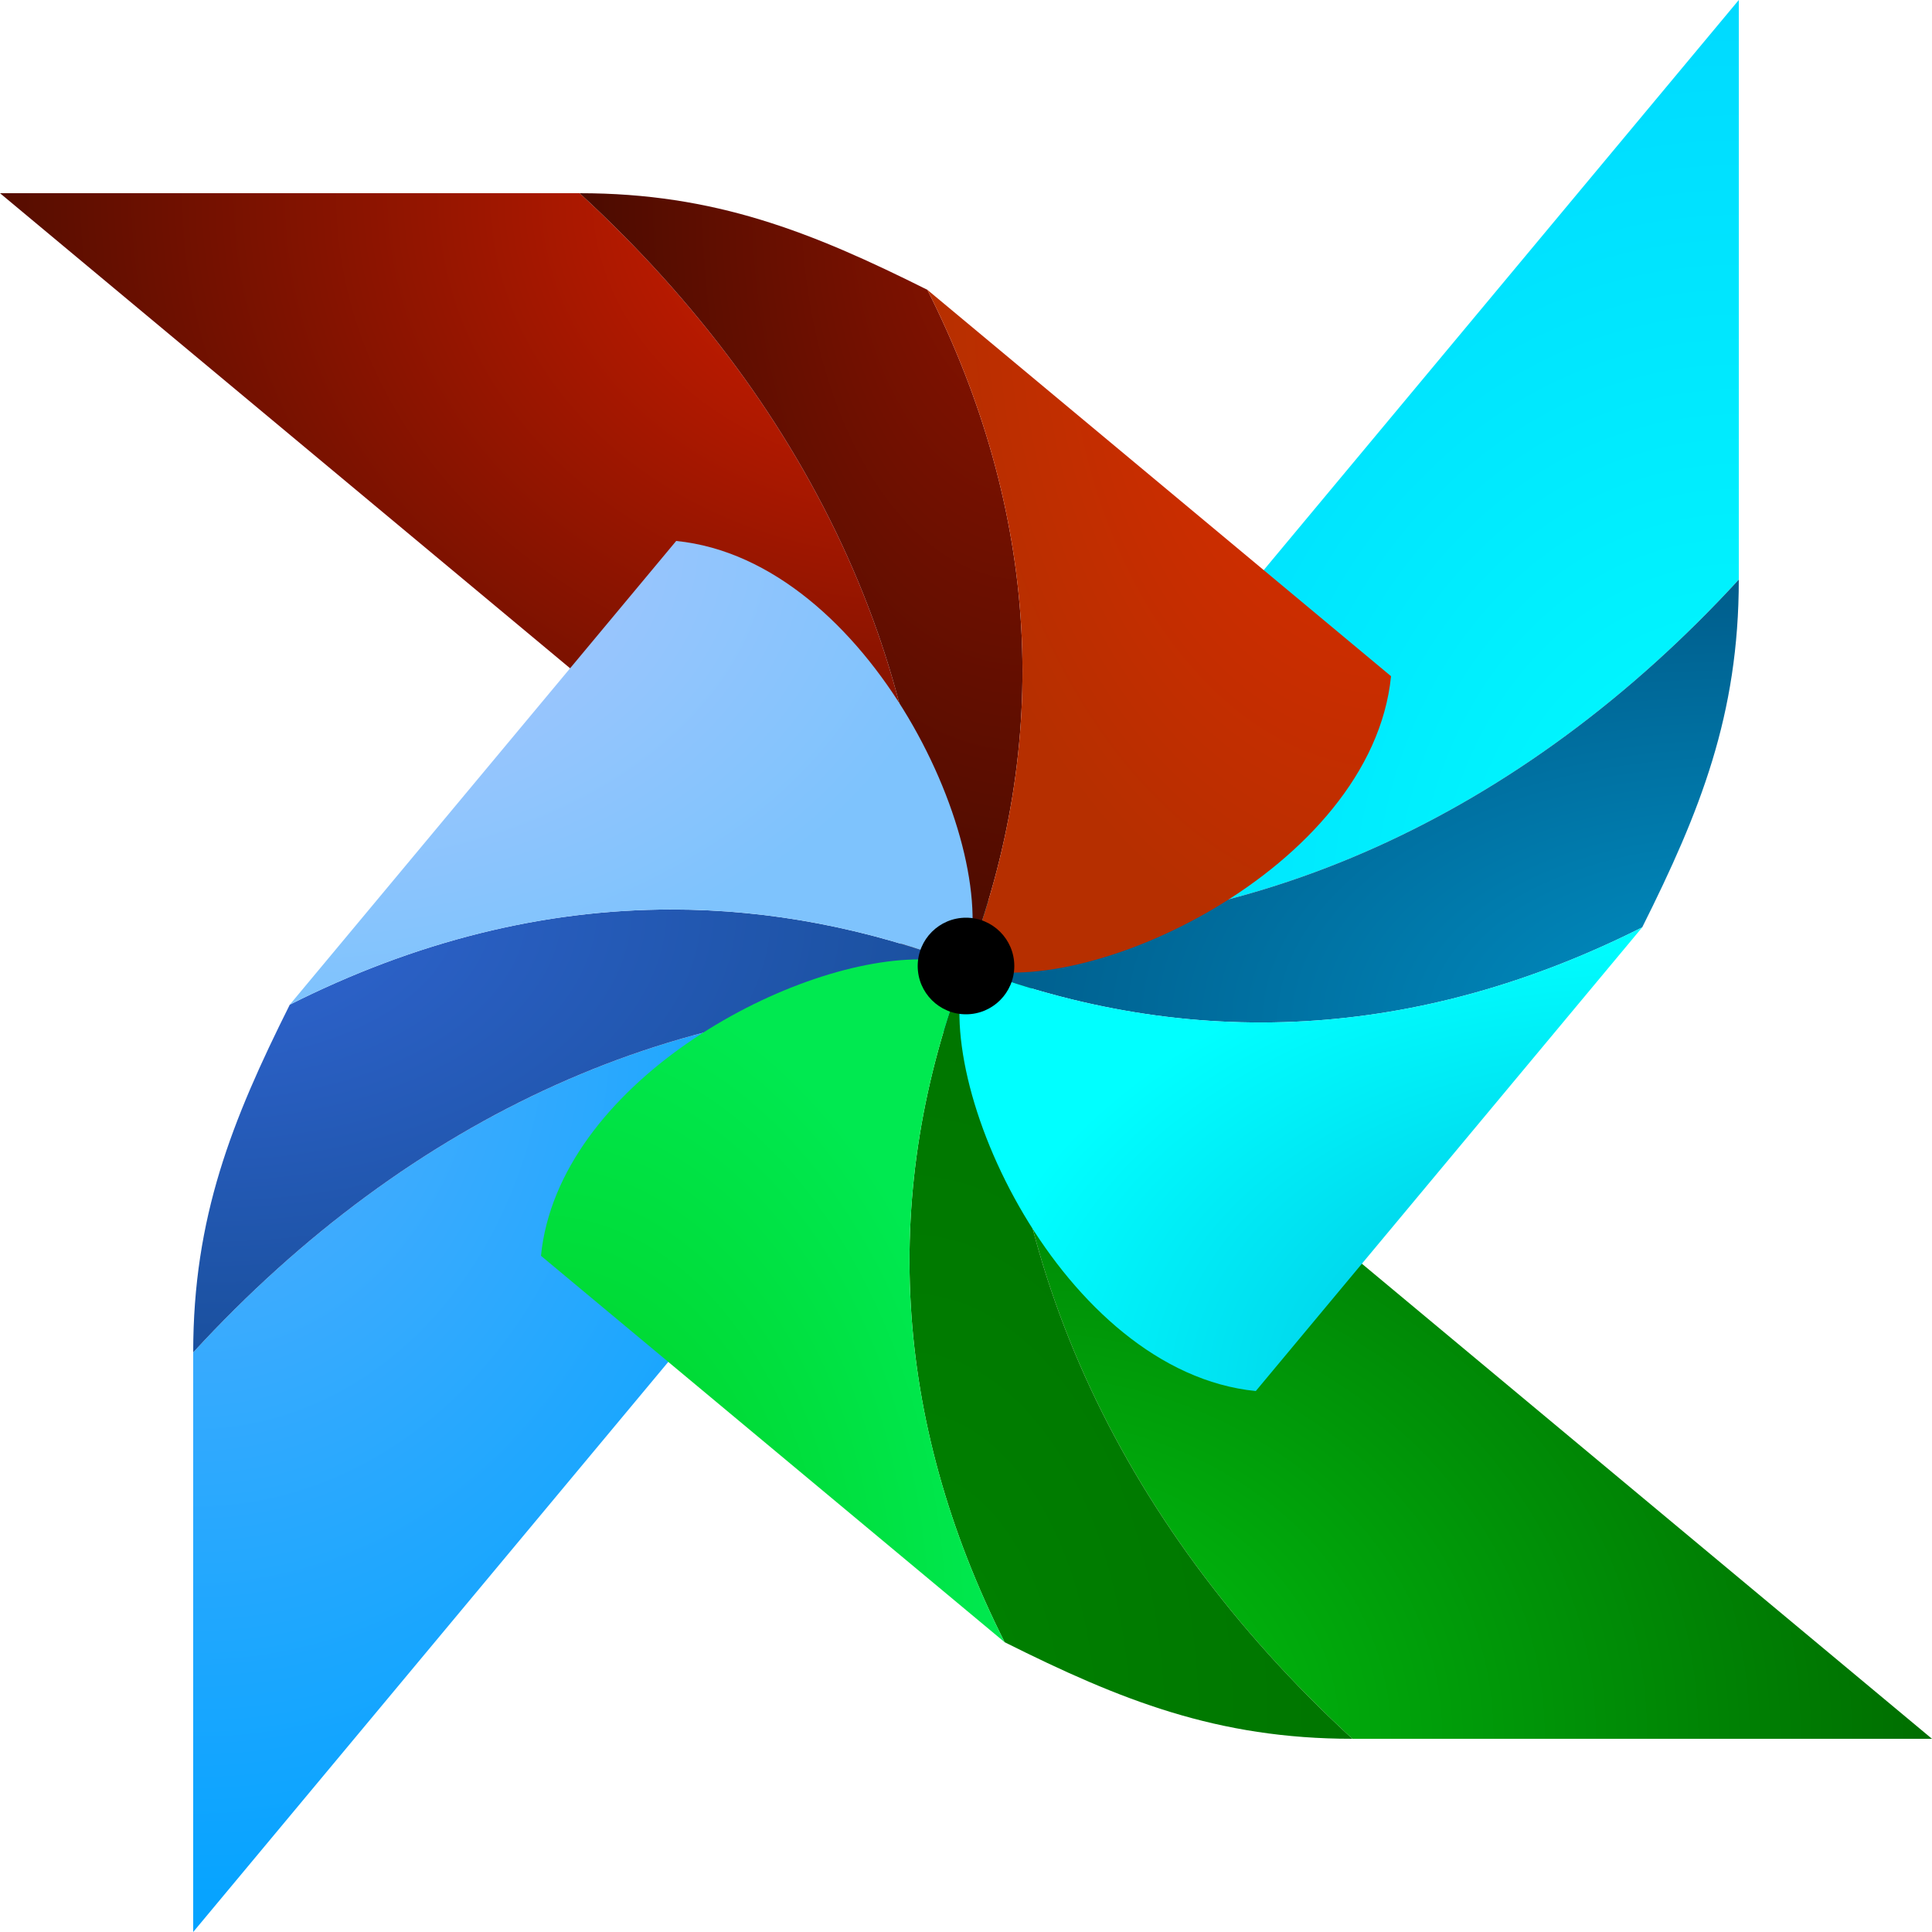
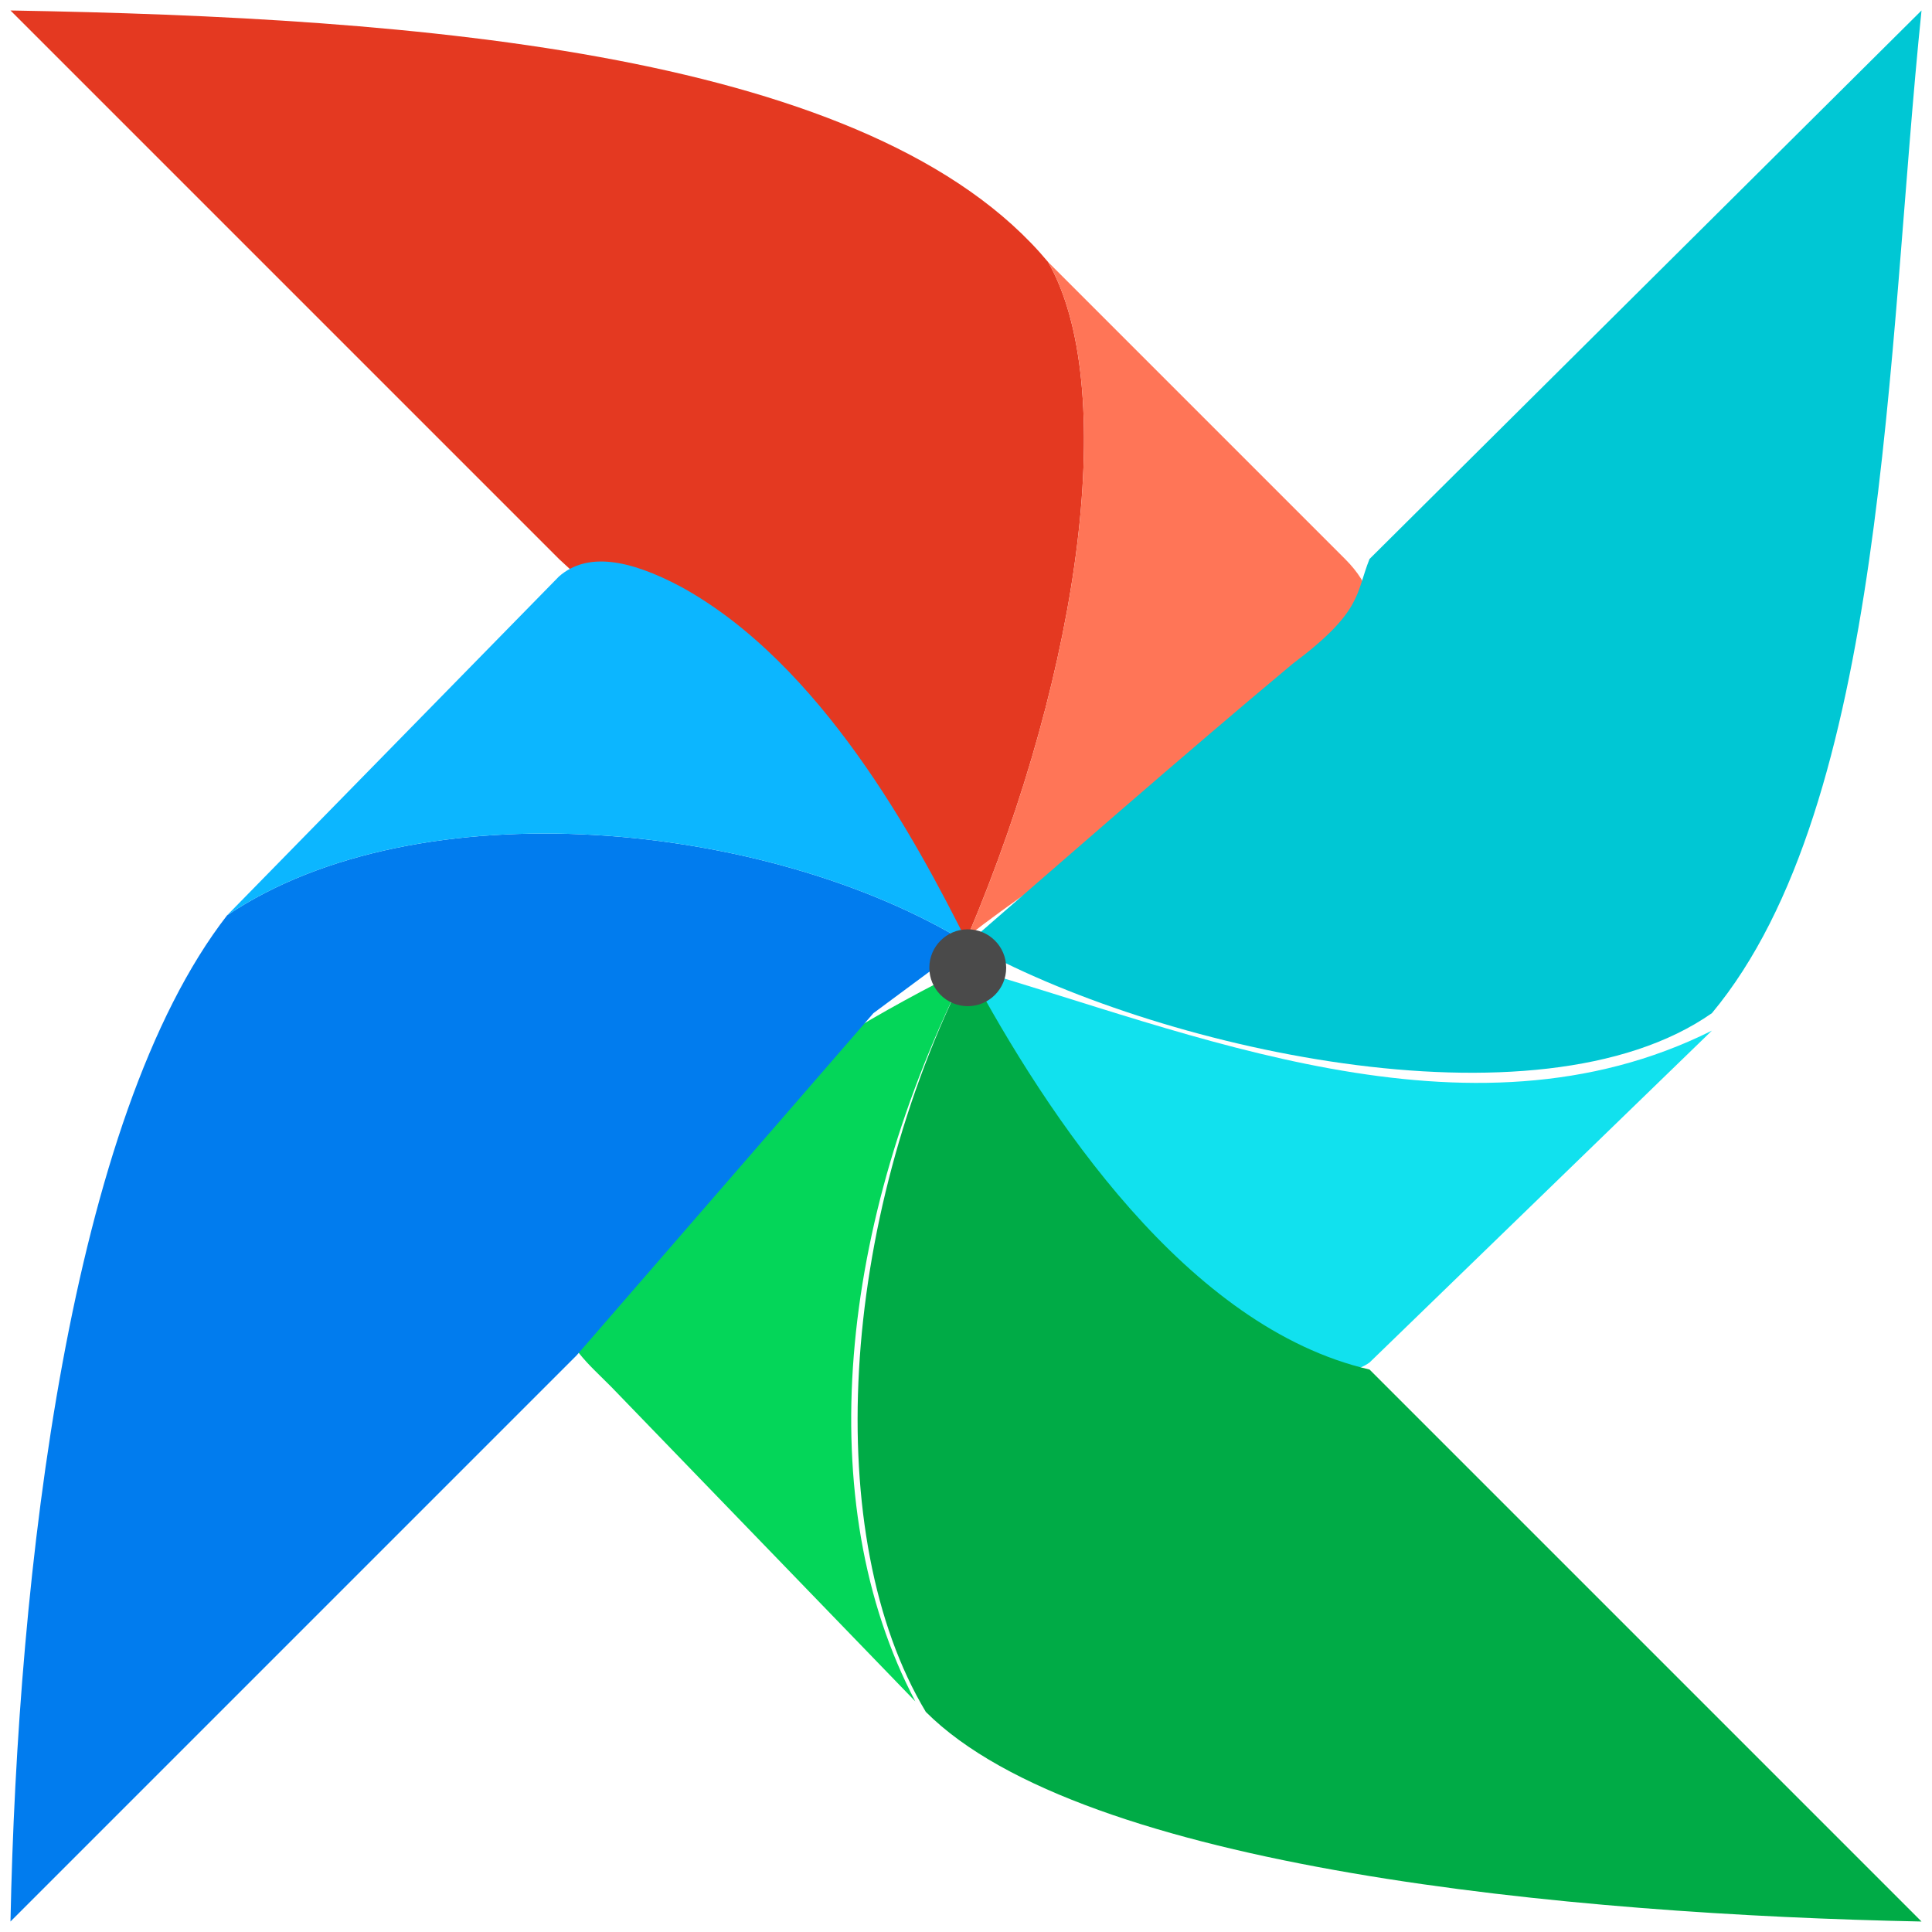
- <svg xmlns="http://www.w3.org/2000/svg" height="256" preserveAspectRatio="xMidYMid" viewBox="0 0 256 256" width="256">
-   <radialGradient id="a" cx="0%" cy="100%" gradientTransform="matrix(.832531 0 0 .832531 0 .167469)" r="120.116%">
-     <stop offset="0" stop-color="#00c812" />
-     <stop offset="1" stop-color="#006e00" />
-   </radialGradient>
-   <radialGradient id="b" cx="0%" cy="-0%" gradientTransform="matrix(0 .832534 -.832531 0 -.000003 -.000004)" r="120.116%">
-     <stop offset="0" stop-color="#56affd" />
-     <stop offset="1" stop-color="#04a3ff" />
-   </radialGradient>
-   <radialGradient id="c" cx="100%" cy="0%" gradientTransform="matrix(-.832531 0 0 -.832531 1.832531 0)" r="120.116%">
-     <stop offset="0" stop-color="#df1f00" />
-     <stop offset="1" stop-color="#560d00" />
-   </radialGradient>
-   <radialGradient id="d" cx="100%" cy="100.001%" gradientTransform="matrix(0 -.832536 .832531 0 .167463 1.832543)" r="120.116%">
-     <stop offset="0" stop-color="#00fffd" />
-     <stop offset="1" stop-color="#00daff" />
-   </radialGradient>
-   <radialGradient id="e" cx="0%" cy="100%" gradientTransform="matrix(1 0 0 1.000004 0 -.000004)" r="100%">
-     <stop offset="0" stop-color="#008200" />
-     <stop offset="1" stop-color="#007500" />
-   </radialGradient>
-   <radialGradient id="f" cx="0%" cy="0%" gradientTransform="matrix(0 1 -1 0 .000001 .000001)" r="100%">
-     <stop offset="0" stop-color="#3166d4" />
-     <stop offset="1" stop-color="#1a509e" />
-   </radialGradient>
-   <radialGradient id="g" cx="100%" cy="0%" gradientTransform="matrix(-1 0 0 -.9999965 2.000008 0)" r="100%">
-     <stop offset="0" stop-color="#8e1400" />
-     <stop offset="1" stop-color="#4b0b00" />
-   </radialGradient>
-   <radialGradient id="h" cx="100%" cy="100.001%" gradientTransform="matrix(0 -1 1.000007 0 -.000017 2.00001)" r="99.999%">
-     <stop offset="0" stop-color="#0090c4" />
-     <stop offset="1" stop-color="#005d8c" />
-   </radialGradient>
-   <radialGradient id="i" cx="0%" cy="99.999%" gradientTransform="matrix(1 0 0 .999986 0 .000014)" r="100%">
-     <stop offset="0" stop-color="#00cd1c" />
-     <stop offset="1" stop-color="#00e950" />
-   </radialGradient>
-   <radialGradient id="j" cx="-0%" cy="-0%" gradientTransform="matrix(0 1 -1.000001 0 0 0)" r="100%">
-     <stop offset="0" stop-color="#b1c8fd" />
-     <stop offset="1" stop-color="#7ec3fd" />
-   </radialGradient>
-   <radialGradient id="k" cx="100%" cy="-0%" gradientTransform="matrix(-1 0 0 -1.000001 2 0)" r="100%">
-     <stop offset="0" stop-color="#e12a00" />
-     <stop offset="1" stop-color="#b62f00" />
-   </radialGradient>
-   <radialGradient id="l" cx="100%" cy="100%" gradientTransform="matrix(0 -1 1.000017 0 -.000017 2)" r="99.998%">
-     <stop offset="0" stop-color="#00b6dd" />
-     <stop offset="1" stop-color="#0ff" />
-   </radialGradient>
-   <path d="m179.2 230.4h76.8l-122.88-102.4c-1.687 37.193 14.687 73.58 46.08 102.4" fill="url(#a)" />
-   <path d="m25.6 179.2v76.8l102.4-122.88c-1.746-.079-3.483-.118-5.225-.118-35.36.002-69.708 16.279-97.175 46.198" fill="url(#b)" />
-   <path d="m0 25.6 122.88 102.4c1.687-37.192-14.687-73.58-46.08-102.4z" fill="url(#c)" />
-   <path d="m230.4 0-102.4 122.879c37.193 1.688 73.58-14.687 102.4-46.08z" fill="url(#d)" />
-   <path d="m128 128c-11.479 29.755-9.745 60.086 5.12 89.601 15.36 7.679 28.16 12.799 46.08 12.799-31.393-28.82-47.767-65.207-46.08-102.4z" fill="url(#e)" />
-   <path d="m38.4 133.12c-7.679 15.361-12.8 28.16-12.8 46.08 28.819-31.393 65.207-47.766 102.4-46.08v-5.12c-12.944-4.993-25.994-7.486-39.04-7.486-16.946.001-33.884 4.207-50.56 12.606" fill="url(#f)" />
-   <path d="m122.88 128h5.12c11.478-29.755 9.745-60.087-5.12-89.6-15.36-7.68-28.159-12.8-46.08-12.8 31.393 28.82 47.767 65.208 46.08 102.4" fill="url(#g)" />
-   <path d="m128 122.879v5.121c29.755 11.478 60.086 9.744 89.6-5.121 7.68-15.358 12.8-28.158 12.8-46.08-28.82 31.393-65.207 47.768-102.4 46.08" fill="url(#h)" />
-   <path d="m71.68 166.4 61.44 51.201c-14.865-29.515-16.599-59.846-5.12-89.601-1.776-.592-3.858-.876-6.158-.876-17.599.001-47.898 16.635-50.162 39.276" fill="url(#i)" />
-   <path d="m38.4 133.12c29.514-14.865 59.845-16.598 89.6-5.12 5.12-15.359-12.8-53.76-38.4-56.32z" fill="url(#j)" />
-   <path d="m128 128c15.36 5.12 53.759-12.8 56.32-38.4l-61.44-51.2c14.865 29.513 16.598 59.845 5.12 89.6" fill="url(#k)" />
-   <path d="m128 128c-5.12 15.361 12.8 53.76 38.4 56.32l51.2-61.441c-29.514 14.865-59.845 16.599-89.6 5.121" fill="url(#l)" />
-   <path d="m128 121.6c3.535 0 6.4 2.865 6.4 6.399 0 3.536-2.865 6.401-6.4 6.401-3.534 0-6.399-2.865-6.399-6.401 0-3.534 2.865-6.399 6.399-6.399" />
+ <svg xmlns="http://www.w3.org/2000/svg" viewBox="0 0 553 553" width="256" height="256">
+   <path d="M3 3C120 5 250 15 300 75C320 110 310 190 277 268L160 160Z" fill="#e43921" />
+   <path d="M300 75L385 160C400 175 392 190 370 205C340 225 300 250 277 268C310 190 320 110 300 75Z" fill="#ff7557" />
+   <path d="M550 3L392 160C388 170 390 175 370 190C340 215 300 250 277 270C330 300 440 325 490 290C540 230 540 100 550 3Z" fill="#00c7d4" />
+   <path d="M277 277C340 295 420 330 490 295L392 390C385 395 375 392 365 385C320 355 295 320 277 277Z" fill="#11e1ee" />
+   <path d="M277 277C240 350 235 440 265 490C310 535 450 548 550 550L392 392C340 380 300 320 277 277Z" fill="#00ab46" />
+   <path d="M277 277C230 300 170 340 162 378C162 385 168 390 175 397L262 487C232 430 240 350 277 277Z" fill="#04d659" />
+   <path d="M3 550C5 450 20 320 65 262C120 225 220 235 277 270L250 290L165 388Z" fill="#017cee" />
+   <path d="M65 262L160 165C168 158 180 160 195 168C235 190 262 240 277 270C220 235 120 225 65 262Z" fill="#0cb6ff" />
+   <circle cx="277" cy="277" r="11" fill="#4a4a4a" />
</svg>
